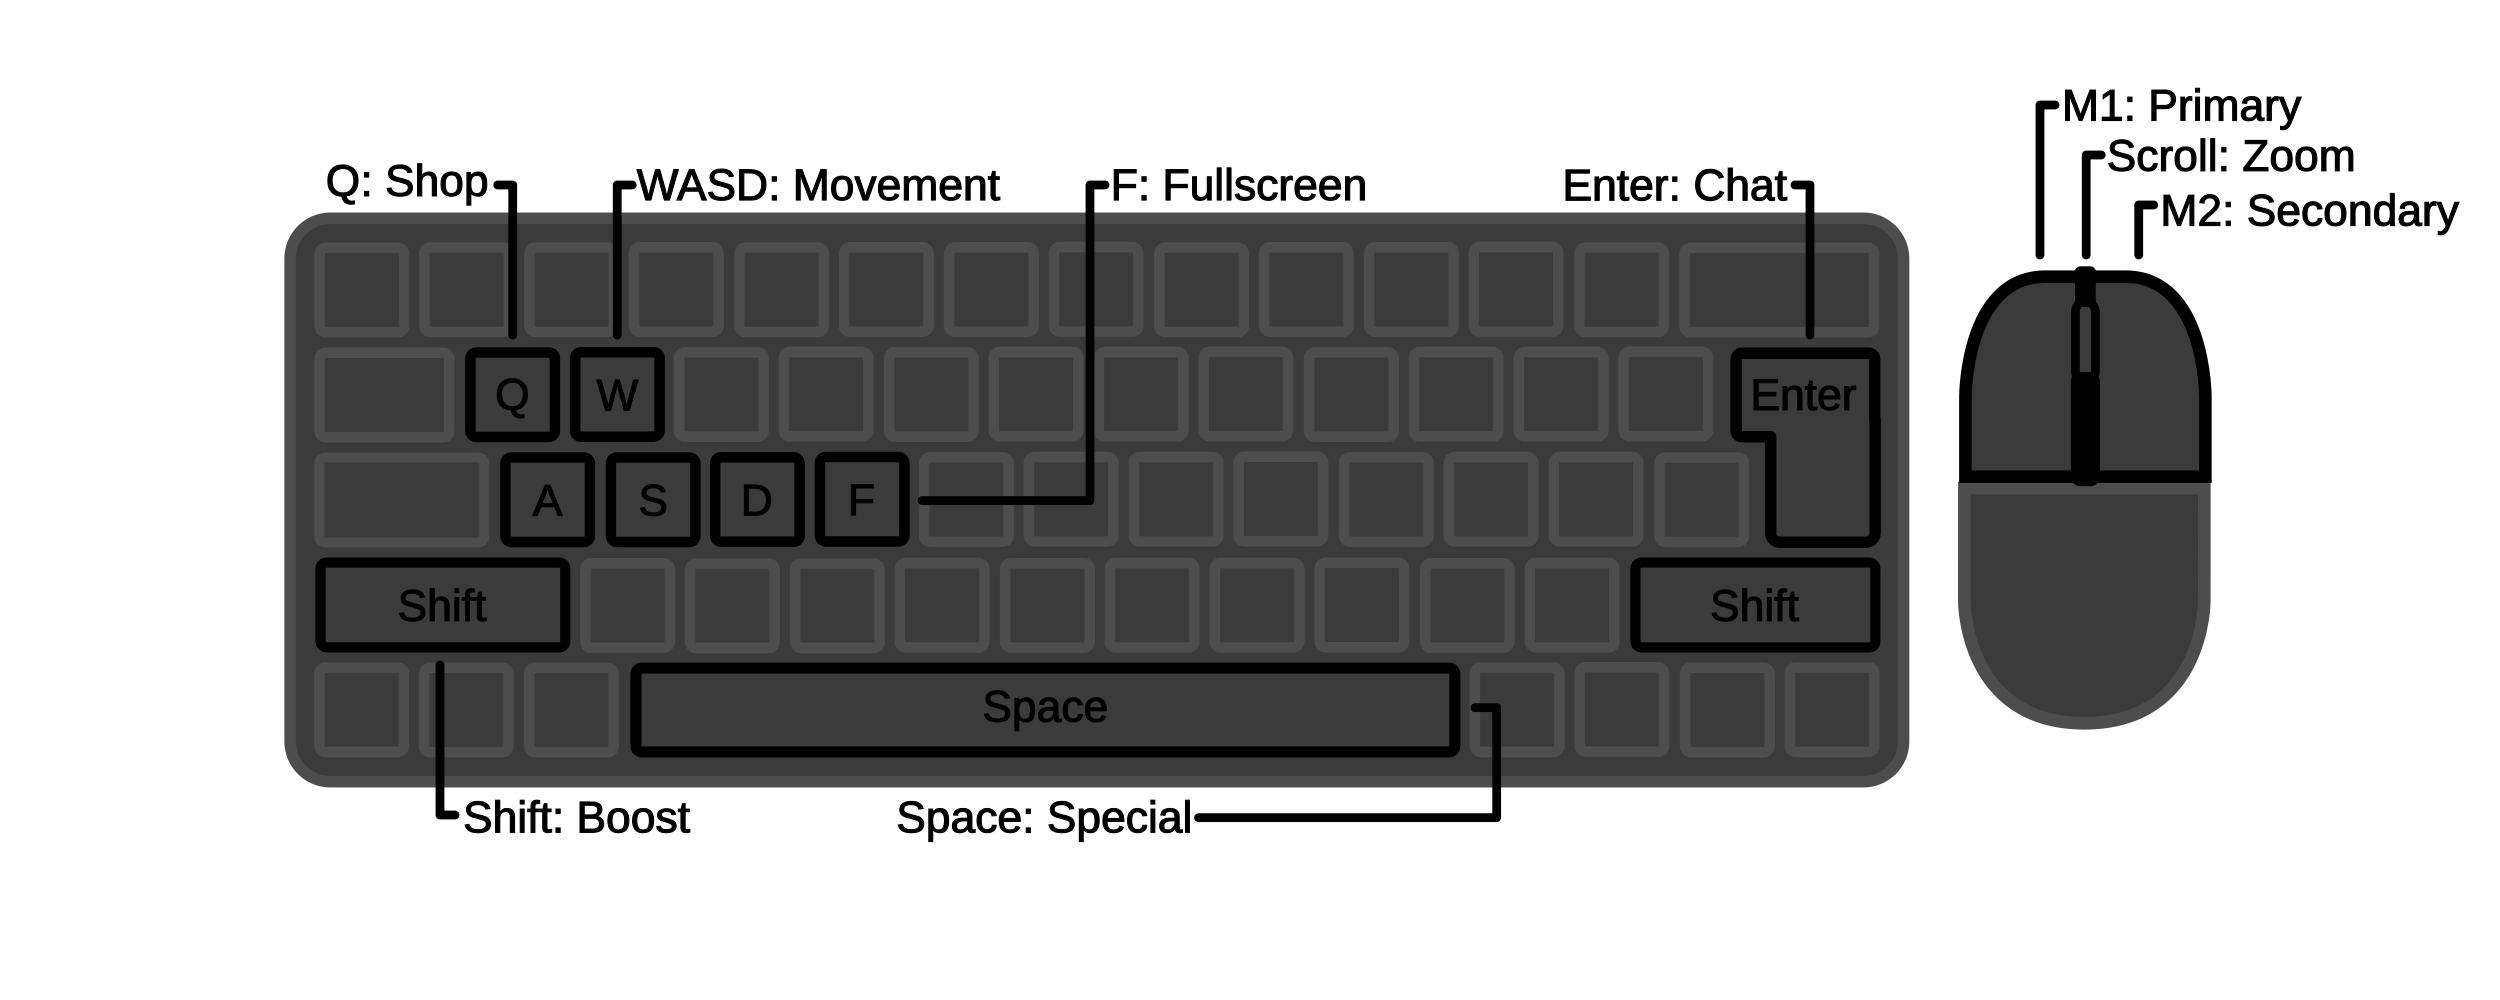
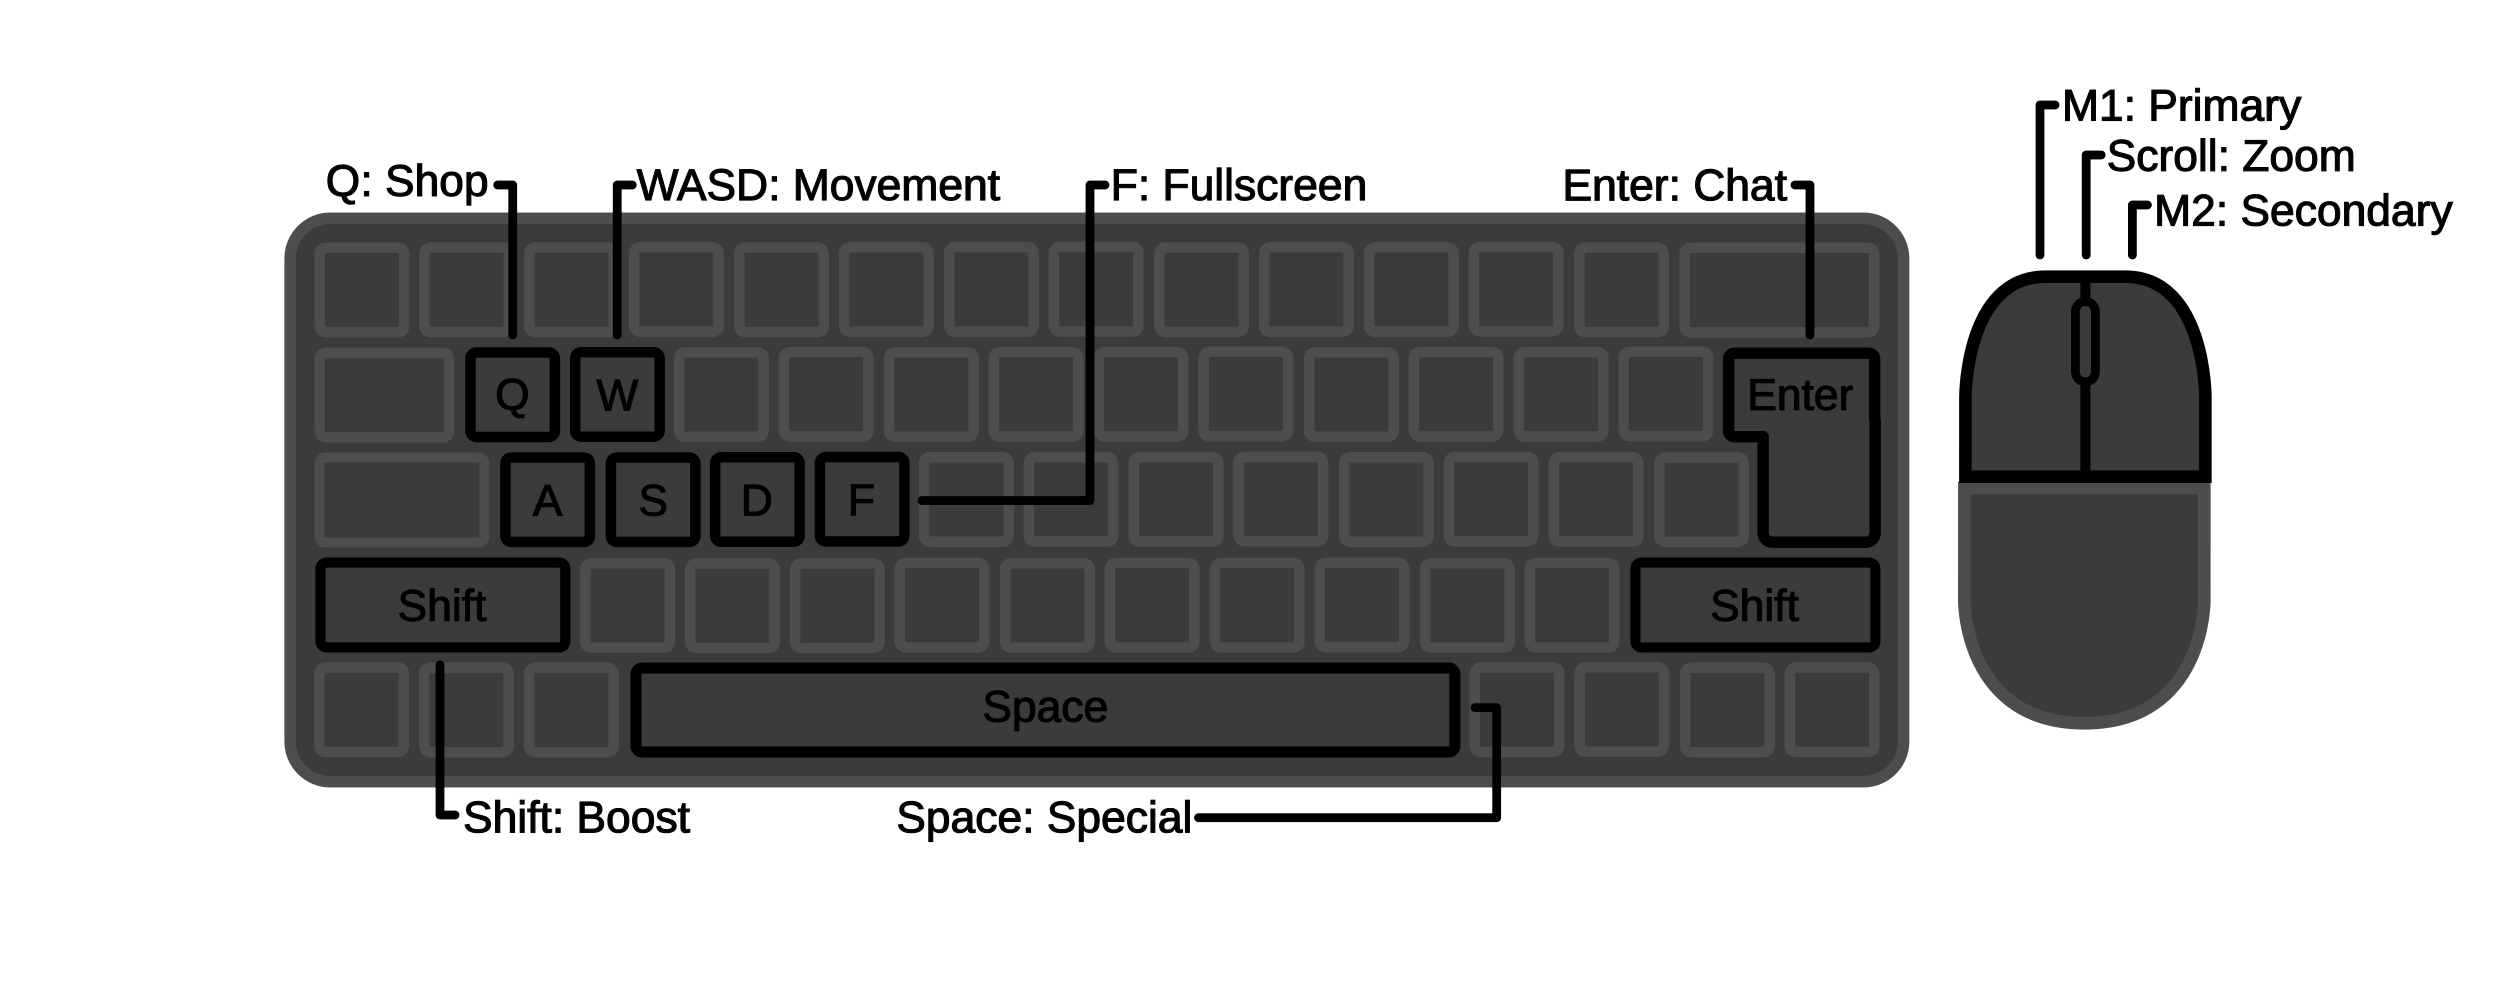
<svg xmlns="http://www.w3.org/2000/svg" width="500" height="200" viewBox="0 0 132.292 52.917" version="1.1" id="svg8">
  <defs id="defs2" />
  <g id="layer1" transform="translate(0,-240.6437)">
    <rect style="opacity:1;fill:#000000;fill-opacity:0.769;fill-rule:nonzero;stroke:#4d4d4d;stroke-width:0.609;stroke-linecap:butt;stroke-linejoin:round;stroke-miterlimit:4;stroke-dasharray:none;stroke-dashoffset:0;stroke-opacity:1;paint-order:markers fill stroke" id="rect897" width="85.38" height="29.818" x="15.352" y="252.193" ry="2.13" />
    <rect style="opacity:1;fill:none;fill-opacity:1;fill-rule:nonzero;stroke:#4d4d4d;stroke-width:0.556;stroke-linecap:butt;stroke-linejoin:round;stroke-miterlimit:4;stroke-dasharray:none;stroke-dashoffset:0;stroke-opacity:1;paint-order:markers fill stroke" id="rect897-0" width="4.471" height="4.471" x="16.913" y="253.754" ry="0.319" />
    <rect style="opacity:1;fill:none;fill-opacity:1;fill-rule:nonzero;stroke:#4d4d4d;stroke-width:0.556;stroke-linecap:butt;stroke-linejoin:round;stroke-miterlimit:4;stroke-dasharray:none;stroke-dashoffset:0;stroke-opacity:1;paint-order:markers fill stroke" id="rect897-0-1" width="4.471" height="4.471" x="22.456" y="253.741" ry="0.319" />
    <rect style="opacity:1;fill:none;fill-opacity:1;fill-rule:nonzero;stroke:#4d4d4d;stroke-width:0.556;stroke-linecap:butt;stroke-linejoin:round;stroke-miterlimit:4;stroke-dasharray:none;stroke-dashoffset:0;stroke-opacity:1;paint-order:markers fill stroke" id="rect897-0-2" width="4.471" height="4.471" x="28.012" y="253.741" ry="0.319" />
    <rect style="opacity:1;fill:none;fill-opacity:1;fill-rule:nonzero;stroke:#4d4d4d;stroke-width:0.556;stroke-linecap:butt;stroke-linejoin:round;stroke-miterlimit:4;stroke-dasharray:none;stroke-dashoffset:0;stroke-opacity:1;paint-order:markers fill stroke" id="rect897-0-1-2" width="4.471" height="4.471" x="33.555" y="253.727" ry="0.319" />
    <rect style="opacity:1;fill:none;fill-opacity:1;fill-rule:nonzero;stroke:#4d4d4d;stroke-width:0.556;stroke-linecap:butt;stroke-linejoin:round;stroke-miterlimit:4;stroke-dasharray:none;stroke-dashoffset:0;stroke-opacity:1;paint-order:markers fill stroke" id="rect897-0-3" width="4.471" height="4.471" x="39.124" y="253.741" ry="0.319" />
    <rect style="opacity:1;fill:none;fill-opacity:1;fill-rule:nonzero;stroke:#4d4d4d;stroke-width:0.556;stroke-linecap:butt;stroke-linejoin:round;stroke-miterlimit:4;stroke-dasharray:none;stroke-dashoffset:0;stroke-opacity:1;paint-order:markers fill stroke" id="rect897-0-1-5" width="4.471" height="4.471" x="44.667" y="253.727" ry="0.319" />
    <rect style="opacity:1;fill:none;fill-opacity:1;fill-rule:nonzero;stroke:#4d4d4d;stroke-width:0.556;stroke-linecap:butt;stroke-linejoin:round;stroke-miterlimit:4;stroke-dasharray:none;stroke-dashoffset:0;stroke-opacity:1;paint-order:markers fill stroke" id="rect897-0-2-0" width="4.471" height="4.471" x="50.224" y="253.727" ry="0.319" />
    <rect style="opacity:1;fill:none;fill-opacity:1;fill-rule:nonzero;stroke:#4d4d4d;stroke-width:0.556;stroke-linecap:butt;stroke-linejoin:round;stroke-miterlimit:4;stroke-dasharray:none;stroke-dashoffset:0;stroke-opacity:1;paint-order:markers fill stroke" id="rect897-0-1-2-2" width="4.471" height="4.471" x="55.767" y="253.714" ry="0.319" />
    <rect style="opacity:1;fill:none;fill-opacity:1;fill-rule:nonzero;stroke:#4d4d4d;stroke-width:0.556;stroke-linecap:butt;stroke-linejoin:round;stroke-miterlimit:4;stroke-dasharray:none;stroke-dashoffset:0;stroke-opacity:1;paint-order:markers fill stroke" id="rect897-0-3-1" width="4.471" height="4.471" x="61.349" y="253.741" ry="0.319" />
    <rect style="opacity:1;fill:none;fill-opacity:1;fill-rule:nonzero;stroke:#4d4d4d;stroke-width:0.556;stroke-linecap:butt;stroke-linejoin:round;stroke-miterlimit:4;stroke-dasharray:none;stroke-dashoffset:0;stroke-opacity:1;paint-order:markers fill stroke" id="rect897-0-1-5-0" width="4.471" height="4.471" x="66.892" y="253.727" ry="0.319" />
    <rect style="opacity:1;fill:none;fill-opacity:1;fill-rule:nonzero;stroke:#4d4d4d;stroke-width:0.556;stroke-linecap:butt;stroke-linejoin:round;stroke-miterlimit:4;stroke-dasharray:none;stroke-dashoffset:0;stroke-opacity:1;paint-order:markers fill stroke" id="rect897-0-2-0-2" width="4.471" height="4.471" x="72.449" y="253.727" ry="0.319" />
    <rect style="opacity:1;fill:none;fill-opacity:1;fill-rule:nonzero;stroke:#4d4d4d;stroke-width:0.556;stroke-linecap:butt;stroke-linejoin:round;stroke-miterlimit:4;stroke-dasharray:none;stroke-dashoffset:0;stroke-opacity:1;paint-order:markers fill stroke" id="rect897-0-1-2-2-7" width="4.471" height="4.471" x="77.992" y="253.714" ry="0.319" />
    <rect style="opacity:1;fill:none;fill-opacity:1;fill-rule:nonzero;stroke:#4d4d4d;stroke-width:0.556;stroke-linecap:butt;stroke-linejoin:round;stroke-miterlimit:4;stroke-dasharray:none;stroke-dashoffset:0;stroke-opacity:1;paint-order:markers fill stroke" id="rect897-0-1-2-2-7-7" width="4.471" height="4.471" x="83.574" y="253.741" ry="0.319" />
    <rect style="opacity:1;fill:none;fill-opacity:1;fill-rule:nonzero;stroke:#4d4d4d;stroke-width:0.554;stroke-linecap:butt;stroke-linejoin:round;stroke-miterlimit:4;stroke-dasharray:none;stroke-dashoffset:0;stroke-opacity:1;paint-order:markers fill stroke" id="rect897-0-1-2-2-7-7-2" width="10.03" height="4.474" x="89.143" y="253.753" ry="0.32" />
    <rect style="opacity:1;fill:none;fill-opacity:1;fill-rule:nonzero;stroke:#4d4d4d;stroke-width:0.556;stroke-linecap:butt;stroke-linejoin:round;stroke-miterlimit:4;stroke-dasharray:none;stroke-dashoffset:0;stroke-opacity:1;paint-order:markers fill stroke" id="rect897-0-2-8" width="4.471" height="4.471" x="35.936" y="259.284" ry="0.319" />
    <rect style="opacity:1;fill:none;fill-opacity:1;fill-rule:nonzero;stroke:#4d4d4d;stroke-width:0.556;stroke-linecap:butt;stroke-linejoin:round;stroke-miterlimit:4;stroke-dasharray:none;stroke-dashoffset:0;stroke-opacity:1;paint-order:markers fill stroke" id="rect897-0-1-2-0" width="4.471" height="4.471" x="41.479" y="259.27" ry="0.319" />
    <rect style="opacity:1;fill:none;fill-opacity:1;fill-rule:nonzero;stroke:#4d4d4d;stroke-width:0.556;stroke-linecap:butt;stroke-linejoin:round;stroke-miterlimit:4;stroke-dasharray:none;stroke-dashoffset:0;stroke-opacity:1;paint-order:markers fill stroke" id="rect897-0-3-7" width="4.471" height="4.471" x="47.049" y="259.284" ry="0.319" />
    <rect style="opacity:1;fill:none;fill-opacity:1;fill-rule:nonzero;stroke:#4d4d4d;stroke-width:0.556;stroke-linecap:butt;stroke-linejoin:round;stroke-miterlimit:4;stroke-dasharray:none;stroke-dashoffset:0;stroke-opacity:1;paint-order:markers fill stroke" id="rect897-0-1-5-6" width="4.471" height="4.471" x="52.592" y="259.27" ry="0.319" />
    <rect style="opacity:1;fill:none;fill-opacity:1;fill-rule:nonzero;stroke:#4d4d4d;stroke-width:0.556;stroke-linecap:butt;stroke-linejoin:round;stroke-miterlimit:4;stroke-dasharray:none;stroke-dashoffset:0;stroke-opacity:1;paint-order:markers fill stroke" id="rect897-0-2-0-3" width="4.471" height="4.471" x="58.148" y="259.27" ry="0.319" />
    <rect style="opacity:1;fill:none;fill-opacity:1;fill-rule:nonzero;stroke:#4d4d4d;stroke-width:0.556;stroke-linecap:butt;stroke-linejoin:round;stroke-miterlimit:4;stroke-dasharray:none;stroke-dashoffset:0;stroke-opacity:1;paint-order:markers fill stroke" id="rect897-0-1-2-2-8" width="4.471" height="4.471" x="63.691" y="259.257" ry="0.319" />
    <rect style="opacity:1;fill:none;fill-opacity:1;fill-rule:nonzero;stroke:#4d4d4d;stroke-width:0.556;stroke-linecap:butt;stroke-linejoin:round;stroke-miterlimit:4;stroke-dasharray:none;stroke-dashoffset:0;stroke-opacity:1;paint-order:markers fill stroke" id="rect897-0-3-1-7" width="4.471" height="4.471" x="69.274" y="259.284" ry="0.319" />
    <rect style="opacity:1;fill:none;fill-opacity:1;fill-rule:nonzero;stroke:#4d4d4d;stroke-width:0.556;stroke-linecap:butt;stroke-linejoin:round;stroke-miterlimit:4;stroke-dasharray:none;stroke-dashoffset:0;stroke-opacity:1;paint-order:markers fill stroke" id="rect897-0-1-5-0-8" width="4.471" height="4.471" x="74.817" y="259.27" ry="0.319" />
    <rect style="opacity:1;fill:none;fill-opacity:1;fill-rule:nonzero;stroke:#4d4d4d;stroke-width:0.556;stroke-linecap:butt;stroke-linejoin:round;stroke-miterlimit:4;stroke-dasharray:none;stroke-dashoffset:0;stroke-opacity:1;paint-order:markers fill stroke" id="rect897-0-2-0-2-3" width="4.471" height="4.471" x="80.373" y="259.27" ry="0.319" />
    <rect style="opacity:1;fill:none;fill-opacity:1;fill-rule:nonzero;stroke:#4d4d4d;stroke-width:0.556;stroke-linecap:butt;stroke-linejoin:round;stroke-miterlimit:4;stroke-dasharray:none;stroke-dashoffset:0;stroke-opacity:1;paint-order:markers fill stroke" id="rect897-0-1-2-2-7-5" width="4.471" height="4.471" x="85.916" y="259.257" ry="0.319" />
    <rect style="opacity:1;fill:none;fill-opacity:1;fill-rule:nonzero;stroke:#4d4d4d;stroke-width:0.556;stroke-linecap:butt;stroke-linejoin:round;stroke-miterlimit:4;stroke-dasharray:none;stroke-dashoffset:0;stroke-opacity:1;paint-order:markers fill stroke" id="rect897-0-1-2-2-7-7-7" width="4.471" height="4.471" x="87.808" y="264.853" ry="0.319" />
    <rect style="opacity:1;fill:none;fill-opacity:1;fill-rule:nonzero;stroke:#4d4d4d;stroke-width:0.556;stroke-linecap:butt;stroke-linejoin:round;stroke-miterlimit:4;stroke-dasharray:none;stroke-dashoffset:0;stroke-opacity:1;paint-order:markers fill stroke" id="rect897-0-3-7-5" width="4.471" height="4.471" x="48.901" y="264.84" ry="0.319" />
    <rect style="opacity:1;fill:none;fill-opacity:1;fill-rule:nonzero;stroke:#4d4d4d;stroke-width:0.556;stroke-linecap:butt;stroke-linejoin:round;stroke-miterlimit:4;stroke-dasharray:none;stroke-dashoffset:0;stroke-opacity:1;paint-order:markers fill stroke" id="rect897-0-1-5-6-0" width="4.471" height="4.471" x="54.444" y="264.827" ry="0.319" />
    <rect style="opacity:1;fill:none;fill-opacity:1;fill-rule:nonzero;stroke:#4d4d4d;stroke-width:0.556;stroke-linecap:butt;stroke-linejoin:round;stroke-miterlimit:4;stroke-dasharray:none;stroke-dashoffset:0;stroke-opacity:1;paint-order:markers fill stroke" id="rect897-0-2-0-3-7" width="4.471" height="4.471" x="60" y="264.827" ry="0.319" />
    <rect style="opacity:1;fill:none;fill-opacity:1;fill-rule:nonzero;stroke:#4d4d4d;stroke-width:0.556;stroke-linecap:butt;stroke-linejoin:round;stroke-miterlimit:4;stroke-dasharray:none;stroke-dashoffset:0;stroke-opacity:1;paint-order:markers fill stroke" id="rect897-0-1-2-2-8-1" width="4.471" height="4.471" x="65.543" y="264.813" ry="0.319" />
    <rect style="opacity:1;fill:none;fill-opacity:1;fill-rule:nonzero;stroke:#4d4d4d;stroke-width:0.556;stroke-linecap:butt;stroke-linejoin:round;stroke-miterlimit:4;stroke-dasharray:none;stroke-dashoffset:0;stroke-opacity:1;paint-order:markers fill stroke" id="rect897-0-3-1-7-8" width="4.471" height="4.471" x="71.126" y="264.84" ry="0.319" />
    <rect style="opacity:1;fill:none;fill-opacity:1;fill-rule:nonzero;stroke:#4d4d4d;stroke-width:0.556;stroke-linecap:butt;stroke-linejoin:round;stroke-miterlimit:4;stroke-dasharray:none;stroke-dashoffset:0;stroke-opacity:1;paint-order:markers fill stroke" id="rect897-0-1-5-0-8-5" width="4.471" height="4.471" x="76.669" y="264.827" ry="0.319" />
    <rect style="opacity:1;fill:none;fill-opacity:1;fill-rule:nonzero;stroke:#4d4d4d;stroke-width:0.556;stroke-linecap:butt;stroke-linejoin:round;stroke-miterlimit:4;stroke-dasharray:none;stroke-dashoffset:0;stroke-opacity:1;paint-order:markers fill stroke" id="rect897-0-2-0-2-3-2" width="4.471" height="4.471" x="82.225" y="264.827" ry="0.319" />
    <rect style="opacity:1;fill:none;fill-opacity:1;fill-rule:nonzero;stroke:#4d4d4d;stroke-width:0.556;stroke-linecap:butt;stroke-linejoin:round;stroke-miterlimit:4;stroke-dasharray:none;stroke-dashoffset:0;stroke-opacity:1;paint-order:markers fill stroke" id="rect897-0-37-0-5" width="4.471" height="4.471" x="30.975" y="-274.921" ry="0.319" transform="scale(1,-1)" />
    <rect style="opacity:1;fill:none;fill-opacity:1;fill-rule:nonzero;stroke:#4d4d4d;stroke-width:0.556;stroke-linecap:butt;stroke-linejoin:round;stroke-miterlimit:4;stroke-dasharray:none;stroke-dashoffset:0;stroke-opacity:1;paint-order:markers fill stroke" id="rect897-0-1-55-8-2" width="4.471" height="4.471" x="36.518" y="-274.934" ry="0.319" transform="scale(1,-1)" />
    <rect style="opacity:1;fill:none;fill-opacity:1;fill-rule:nonzero;stroke:#4d4d4d;stroke-width:0.556;stroke-linecap:butt;stroke-linejoin:round;stroke-miterlimit:4;stroke-dasharray:none;stroke-dashoffset:0;stroke-opacity:1;paint-order:markers fill stroke" id="rect897-0-2-8-9-8" width="4.471" height="4.471" x="42.075" y="-274.934" ry="0.319" transform="scale(1,-1)" />
    <rect style="opacity:1;fill:none;fill-opacity:1;fill-rule:nonzero;stroke:#4d4d4d;stroke-width:0.556;stroke-linecap:butt;stroke-linejoin:round;stroke-miterlimit:4;stroke-dasharray:none;stroke-dashoffset:0;stroke-opacity:1;paint-order:markers fill stroke" id="rect897-0-1-2-0-7-8" width="4.471" height="4.471" x="47.618" y="270.436" ry="0.319" />
    <rect style="opacity:1;fill:none;fill-opacity:1;fill-rule:nonzero;stroke:#4d4d4d;stroke-width:0.556;stroke-linecap:butt;stroke-linejoin:round;stroke-miterlimit:4;stroke-dasharray:none;stroke-dashoffset:0;stroke-opacity:1;paint-order:markers fill stroke" id="rect897-0-3-7-5-6" width="4.471" height="4.471" x="53.187" y="270.449" ry="0.319" />
    <rect style="opacity:1;fill:none;fill-opacity:1;fill-rule:nonzero;stroke:#4d4d4d;stroke-width:0.556;stroke-linecap:butt;stroke-linejoin:round;stroke-miterlimit:4;stroke-dasharray:none;stroke-dashoffset:0;stroke-opacity:1;paint-order:markers fill stroke" id="rect897-0-1-5-6-0-2" width="4.471" height="4.471" x="58.73" y="270.436" ry="0.319" />
    <rect style="opacity:1;fill:none;fill-opacity:1;fill-rule:nonzero;stroke:#4d4d4d;stroke-width:0.556;stroke-linecap:butt;stroke-linejoin:round;stroke-miterlimit:4;stroke-dasharray:none;stroke-dashoffset:0;stroke-opacity:1;paint-order:markers fill stroke" id="rect897-0-2-0-3-7-9" width="4.471" height="4.471" x="64.286" y="270.436" ry="0.319" />
    <rect style="opacity:1;fill:none;fill-opacity:1;fill-rule:nonzero;stroke:#4d4d4d;stroke-width:0.556;stroke-linecap:butt;stroke-linejoin:round;stroke-miterlimit:4;stroke-dasharray:none;stroke-dashoffset:0;stroke-opacity:1;paint-order:markers fill stroke" id="rect897-0-1-2-2-8-1-2" width="4.471" height="4.471" x="69.829" y="270.423" ry="0.319" />
    <rect style="opacity:1;fill:none;fill-opacity:1;fill-rule:nonzero;stroke:#4d4d4d;stroke-width:0.556;stroke-linecap:butt;stroke-linejoin:round;stroke-miterlimit:4;stroke-dasharray:none;stroke-dashoffset:0;stroke-opacity:1;paint-order:markers fill stroke" id="rect897-0-3-1-7-8-7" width="4.471" height="4.471" x="75.412" y="270.449" ry="0.319" />
    <rect style="opacity:1;fill:none;fill-opacity:1;fill-rule:nonzero;stroke:#4d4d4d;stroke-width:0.556;stroke-linecap:butt;stroke-linejoin:round;stroke-miterlimit:4;stroke-dasharray:none;stroke-dashoffset:0;stroke-opacity:1;paint-order:markers fill stroke" id="rect897-0-1-5-0-8-5-5" width="4.471" height="4.471" x="80.955" y="270.436" ry="0.319" />
    <rect style="opacity:1;fill:none;fill-opacity:1;fill-rule:nonzero;stroke:#4d4d4d;stroke-width:0.555;stroke-linecap:butt;stroke-linejoin:round;stroke-miterlimit:4;stroke-dasharray:none;stroke-dashoffset:0;stroke-opacity:1;paint-order:markers fill stroke" id="rect897-0-1-2-2-7-7-2-1" width="6.853" height="4.472" x="16.912" y="259.31" ry="0.319" />
    <rect style="opacity:1;fill:none;fill-opacity:1;fill-rule:nonzero;stroke:#4d4d4d;stroke-width:0.527;stroke-linecap:butt;stroke-linejoin:round;stroke-miterlimit:4;stroke-dasharray:none;stroke-dashoffset:0;stroke-opacity:1;paint-order:markers fill stroke" id="rect897-0-1-2-2-7-7-2-1-4" width="8.733" height="4.5" x="16.898" y="264.852" ry="0.321" />
    <rect style="opacity:1;fill:none;fill-opacity:1;fill-rule:nonzero;stroke:#4d4d4d;stroke-width:0.556;stroke-linecap:butt;stroke-linejoin:round;stroke-miterlimit:4;stroke-dasharray:none;stroke-dashoffset:0;stroke-opacity:1;paint-order:markers fill stroke" id="rect897-0-37-0-5-3" width="4.471" height="4.471" x="16.899" y="-280.437" ry="0.319" transform="scale(1,-1)" />
    <rect style="opacity:1;fill:none;fill-opacity:1;fill-rule:nonzero;stroke:#4d4d4d;stroke-width:0.556;stroke-linecap:butt;stroke-linejoin:round;stroke-miterlimit:4;stroke-dasharray:none;stroke-dashoffset:0;stroke-opacity:1;paint-order:markers fill stroke" id="rect897-0-1-55-8-2-3" width="4.471" height="4.471" x="22.442" y="-280.45" ry="0.319" transform="scale(1,-1)" />
    <rect style="opacity:1;fill:none;fill-opacity:1;fill-rule:nonzero;stroke:#4d4d4d;stroke-width:0.556;stroke-linecap:butt;stroke-linejoin:round;stroke-miterlimit:4;stroke-dasharray:none;stroke-dashoffset:0;stroke-opacity:1;paint-order:markers fill stroke" id="rect897-0-2-8-9-8-7" width="4.471" height="4.471" x="27.999" y="-280.45" ry="0.319" transform="scale(1,-1)" />
    <rect style="opacity:1;fill:none;fill-opacity:1;fill-rule:nonzero;stroke:#4d4d4d;stroke-width:0.556;stroke-linecap:butt;stroke-linejoin:round;stroke-miterlimit:4;stroke-dasharray:none;stroke-dashoffset:0;stroke-opacity:1;paint-order:markers fill stroke" id="rect897-0-2-0-3-7-9-3" width="4.471" height="4.471" x="78.045" y="275.966" ry="0.319" />
    <rect style="opacity:1;fill:none;fill-opacity:1;fill-rule:nonzero;stroke:#4d4d4d;stroke-width:0.556;stroke-linecap:butt;stroke-linejoin:round;stroke-miterlimit:4;stroke-dasharray:none;stroke-dashoffset:0;stroke-opacity:1;paint-order:markers fill stroke" id="rect897-0-1-2-2-8-1-2-8" width="4.471" height="4.471" x="83.588" y="275.952" ry="0.319" />
    <rect style="opacity:1;fill:none;fill-opacity:1;fill-rule:nonzero;stroke:#4d4d4d;stroke-width:0.556;stroke-linecap:butt;stroke-linejoin:round;stroke-miterlimit:4;stroke-dasharray:none;stroke-dashoffset:0;stroke-opacity:1;paint-order:markers fill stroke" id="rect897-0-3-1-7-8-7-1" width="4.471" height="4.471" x="89.17" y="275.979" ry="0.319" />
    <rect style="opacity:1;fill:none;fill-opacity:1;fill-rule:nonzero;stroke:#4d4d4d;stroke-width:0.556;stroke-linecap:butt;stroke-linejoin:round;stroke-miterlimit:4;stroke-dasharray:none;stroke-dashoffset:0;stroke-opacity:1;paint-order:markers fill stroke" id="rect897-0-1-5-0-8-5-5-9" width="4.471" height="4.471" x="94.713" y="275.966" ry="0.319" />
    <g id="g3596" transform="translate(15.04729,-11.2871)" style="stroke:#4d4d4d">
      <path id="path3533" d="m 88.9,283.771 c 0,0 0,6.433 6.348,6.433 6.348,0 6.348,-6.433 6.348,-6.433 l 0.002,-6.015 H 88.902 Z" style="fill:#000000;fill-opacity:0.769;stroke:#4d4d4d;stroke-width:0.669;stroke-linecap:butt;stroke-linejoin:miter;stroke-miterlimit:4;stroke-dasharray:none;stroke-opacity:1" />
      <path id="path3537" d="m 88.9,277.156 h 12.7 v -4.233 c 0,0 0,-6.35 -4.233,-6.35 h -4.233 c -4.233,0 -4.233,6.35 -4.233,6.35 z" style="fill:#000000;fill-opacity:0.769;stroke:none;stroke-width:0.665;stroke-linecap:butt;stroke-linejoin:miter;stroke-miterlimit:4;stroke-dasharray:none;stroke-opacity:1" />
    </g>
    <g transform="translate(-3.7455893e-4,-2.7099926e-4)" id="g6600" style="stroke:#000000">
      <g id="g3715" transform="translate(15.10287,-11.24483)" style="stroke:#000000">
        <rect style="opacity:1;fill:none;fill-opacity:1;fill-rule:nonzero;stroke:#000000;stroke-width:0.556;stroke-linecap:butt;stroke-linejoin:round;stroke-miterlimit:4;stroke-dasharray:none;stroke-dashoffset:0;stroke-opacity:1;paint-order:markers fill stroke" id="rect897-0-37-0" width="4.471" height="4.471" x="11.642" y="276.098" ry="0.319" />
        <g id="g3596-4" transform="translate(0,-0.04228877)" style="stroke:#000000">
          <g id="g3676" style="stroke:#000000">
            <rect ry="0.319" y="270.542" x="9.79" height="4.471" width="4.471" id="rect897-0-37" style="opacity:1;fill:none;fill-opacity:1;fill-rule:nonzero;stroke:#000000;stroke-width:0.556;stroke-linecap:butt;stroke-linejoin:round;stroke-miterlimit:4;stroke-dasharray:none;stroke-dashoffset:0;stroke-opacity:1;paint-order:markers fill stroke" transform="translate(0,0.04228936)" />
            <rect ry="0.319" y="270.528" x="15.333" height="4.471" width="4.471" id="rect897-0-1-55" style="opacity:1;fill:none;fill-opacity:1;fill-rule:nonzero;stroke:#000000;stroke-width:0.556;stroke-linecap:butt;stroke-linejoin:round;stroke-miterlimit:4;stroke-dasharray:none;stroke-dashoffset:0;stroke-opacity:1;paint-order:markers fill stroke" transform="translate(0,0.04228936)" />
            <rect ry="0.319" y="276.085" x="22.741" height="4.471" width="4.471" id="rect897-0-2-8-9" style="opacity:1;fill:none;fill-opacity:1;fill-rule:nonzero;stroke:#000000;stroke-width:0.556;stroke-linecap:butt;stroke-linejoin:round;stroke-miterlimit:4;stroke-dasharray:none;stroke-dashoffset:0;stroke-opacity:1;paint-order:markers fill stroke" transform="translate(0,0.04228936)" />
            <rect ry="0.319" y="276.071" x="28.284" height="4.471" width="4.471" id="rect897-0-1-2-0-7" style="opacity:1;fill:none;fill-opacity:1;fill-rule:nonzero;stroke:#000000;stroke-width:0.556;stroke-linecap:butt;stroke-linejoin:round;stroke-miterlimit:4;stroke-dasharray:none;stroke-dashoffset:0;stroke-opacity:1;paint-order:markers fill stroke" transform="translate(0,0.04228936)" />
            <rect ry="0.321" y="281.659" x="1.857" height="4.488" width="12.954" id="rect897-0-1-2-2-7-7-2-1-4-1" style="opacity:1;fill:none;fill-opacity:1;fill-rule:nonzero;stroke:#000000;stroke-width:0.54;stroke-linecap:butt;stroke-linejoin:round;stroke-miterlimit:4;stroke-dasharray:none;stroke-dashoffset:0;stroke-opacity:1;paint-order:markers fill stroke" transform="translate(0,0.04228936)" />
            <rect ry="0.321" y="281.656" x="71.44" height="4.494" width="12.696" id="rect897-0-1-2-2-7-7-2-1-4-1-7" style="opacity:1;fill:none;fill-opacity:1;fill-rule:nonzero;stroke:#000000;stroke-width:0.534;stroke-linecap:butt;stroke-linejoin:round;stroke-miterlimit:4;stroke-dasharray:none;stroke-dashoffset:0;stroke-opacity:1;paint-order:markers fill stroke" transform="translate(0,0.04228936)" />
-             <path id="rect897-0-1-2-2-7-5-0" d="m 77.084,270.58 c -0.175,0 -0.316,0.141 -0.316,0.316 v 3.789 c 0,0.175 0.141,0.316 0.316,0.316 h 1.512 v 5.087 c 0,0.274 0.22,0.494 0.494,0.494 h 4.54 c 0.274,0 0.494,-0.22 0.494,-0.494 v -5.929 c 0,-0.052 -0.01,-0.101 -0.025,-0.148 v -3.115 c 0,-0.175 -0.141,-0.316 -0.316,-0.316 z" style="opacity:1;fill:none;fill-opacity:1;fill-rule:nonzero;stroke:#000000;stroke-width:0.606;stroke-linecap:butt;stroke-linejoin:round;stroke-miterlimit:4;stroke-dasharray:none;stroke-dashoffset:0;stroke-opacity:1;paint-order:markers fill stroke" transform="translate(0,0.04228936)" />
+             <path id="rect897-0-1-2-2-7-5-0" d="m 76.684,270.58 c -0.175,0 -0.316,0.141 -0.316,0.316 v 3.789 c 0,0.175 0.141,0.316 0.316,0.316 h 1.512 v 5.087 c 0,0.274 0.22,0.494 0.494,0.494 h 4.94 c 0.274,0 0.494,-0.22 0.494,-0.494 v -5.929 c 0,-0.052 -0.01,-0.101 -0.025,-0.148 v -3.115 c 0,-0.175 -0.141,-0.316 -0.316,-0.316 z" style="opacity:1;fill:none;fill-opacity:1;fill-rule:nonzero;stroke:#000000;stroke-width:0.606;stroke-linecap:butt;stroke-linejoin:round;stroke-miterlimit:4;stroke-dasharray:none;stroke-dashoffset:0;stroke-opacity:1;paint-order:markers fill stroke" transform="translate(0,0.04228936)" />
            <rect transform="matrix(1,0,0,-1,0,0.04228936)" ry="0.317" y="-291.68" x="18.55" height="4.44" width="43.334" id="rect897-0-2-8-9-8-7-0" style="opacity:1;fill:none;fill-opacity:1;fill-rule:nonzero;stroke:#000000;stroke-width:0.587;stroke-linecap:butt;stroke-linejoin:round;stroke-miterlimit:4;stroke-dasharray:none;stroke-dashoffset:0;stroke-opacity:1;paint-order:markers fill stroke" />
            <rect ry="0.319" y="276.098" x="17.224" height="4.471" width="4.471" id="rect897-0-2-8-9-1" style="opacity:1;fill:none;fill-opacity:1;fill-rule:nonzero;stroke:#000000;stroke-width:0.556;stroke-linecap:butt;stroke-linejoin:round;stroke-miterlimit:4;stroke-dasharray:none;stroke-dashoffset:0;stroke-opacity:1;paint-order:markers fill stroke" transform="translate(0,0.04228936)" />
            <path style="fill:none;fill-opacity:0.769;stroke:#000000;stroke-width:0.665;stroke-linecap:butt;stroke-linejoin:miter;stroke-miterlimit:4;stroke-dasharray:none;stroke-opacity:1" d="m 88.9,277.156 h 12.7 v -4.233 c 0,0 0,-6.35 -4.233,-6.35 h -4.233 c -4.233,0 -4.233,6.35 -4.233,6.35 z" id="path3537-4" />
          </g>
          <path id="path3556" d="m 94.721,268.425 c 0,0 0,-0.529 0.529,-0.529 0.529,0 0.529,0.529 0.529,0.529 v 3.175 c 0,0 0,0.529 -0.529,0.529 -0.529,0 -0.529,-0.529 -0.529,-0.529 z" style="fill:none;stroke:#000000;stroke-width:0.465;stroke-linecap:butt;stroke-linejoin:miter;stroke-miterlimit:4;stroke-dasharray:none;stroke-opacity:1" />
-           <rect y="266.308" x="94.985" height="1.587" width="0.529" id="rect3574" style="opacity:1;fill:#ffff00;fill-opacity:1;fill-rule:nonzero;stroke:#000000;stroke-width:0.569;stroke-linecap:butt;stroke-linejoin:round;stroke-miterlimit:4;stroke-dasharray:none;stroke-dashoffset:0;stroke-opacity:1;paint-order:markers fill stroke" />
-           <rect y="272.129" x="94.985" height="5.027" width="0.529" id="rect3574-0" style="opacity:1;fill:#ffff00;fill-opacity:1;fill-rule:nonzero;stroke:#000000;stroke-width:1.012;stroke-linecap:butt;stroke-linejoin:round;stroke-miterlimit:4;stroke-dasharray:none;stroke-dashoffset:0;stroke-opacity:1;paint-order:markers fill stroke" />
+           <rect y="266.308" x="94.985" height="1.587" width="0.529" id="rect3574" style="opacity:1;fill:#000000;fill-opacity:1;fill-rule:nonzero;stroke:none;stroke-width:0.569;stroke-linecap:butt;stroke-linejoin:round;stroke-miterlimit:4;stroke-dasharray:none;stroke-dashoffset:0;stroke-opacity:1;paint-order:markers fill stroke" />
+           <rect y="272.129" x="94.985" height="5.027" width="0.529" id="rect3574-0" style="opacity:1;fill:#000000;fill-opacity:1;fill-rule:nonzero;stroke:none;stroke-width:1.012;stroke-linecap:butt;stroke-linejoin:round;stroke-miterlimit:4;stroke-dasharray:none;stroke-dashoffset:0;stroke-opacity:1;paint-order:markers fill stroke" />
        </g>
      </g>
      <g id="g6437" style="stroke:#000000">
        <path style="fill:none;stroke:#000000;stroke-width:0.465;stroke-linecap:round;stroke-linejoin:round;stroke-miterlimit:4;stroke-dasharray:none;stroke-opacity:1" d="m 32.662,258.371 v -7.938 h 0.794" id="path6088" />
        <path style="fill:none;stroke:#000000;stroke-width:0.465;stroke-linecap:round;stroke-linejoin:round;stroke-miterlimit:4;stroke-dasharray:none;stroke-opacity:1" d="m 27.132,258.371 v -7.938 h -0.794" id="path6088-4" />
        <path style="fill:none;stroke:#000000;stroke-width:0.465;stroke-linecap:round;stroke-linejoin:round;stroke-miterlimit:4;stroke-dasharray:none;stroke-opacity:1" d="m 23.283,275.833 v 7.938 h 0.794" id="path6088-4-8" />
        <path style="fill:none;stroke:#000000;stroke-width:0.465;stroke-linecap:round;stroke-linejoin:round;stroke-miterlimit:4;stroke-dasharray:none;stroke-opacity:1" d="m 58.473,250.433 h -0.794 v 16.699 h -8.889" id="path6088-1" />
        <path style="fill:none;stroke:#000000;stroke-width:0.465;stroke-linecap:round;stroke-linejoin:round;stroke-miterlimit:4;stroke-dasharray:none;stroke-opacity:1" d="m 78.052,278.092 h 1.148 v 5.821 H 63.423" id="path6088-4-8-6" />
        <path style="fill:none;stroke:#000000;stroke-width:0.465;stroke-linecap:round;stroke-linejoin:round;stroke-miterlimit:4;stroke-dasharray:none;stroke-opacity:1" d="m 95.779,258.371 v -7.938 h -0.794" id="path6088-4-0" />
        <path style="fill:none;stroke:#000000;stroke-width:0.465;stroke-linecap:round;stroke-linejoin:round;stroke-miterlimit:4;stroke-dasharray:none;stroke-opacity:1" d="m 107.95,254.137 v -7.938 h 0.794" id="path6088-4-0-1" />
-         <path style="fill:none;stroke:#000000;stroke-width:0.465;stroke-linecap:round;stroke-linejoin:round;stroke-miterlimit:4;stroke-dasharray:none;stroke-opacity:1" d="m 113.175,254.137 v -2.646 h 0.794" id="path6088-4-0-1-2" />
+         <path style="fill:none;stroke:#000000;stroke-width:0.465;stroke-linecap:round;stroke-linejoin:round;stroke-miterlimit:4;stroke-dasharray:none;stroke-opacity:1" d="m 112.84,254.137 v -2.646 h 0.794" id="path6088-4-0-1-2" />
        <path style="fill:none;stroke:#000000;stroke-width:0.465;stroke-linecap:round;stroke-linejoin:round;stroke-miterlimit:4;stroke-dasharray:none;stroke-opacity:1" d="m 110.395,254.137 v -5.292 h 0.794" id="path6088-4-0-1-2-7" />
        <g id="g7166" style="fill:#000000;fill-opacity:1">
          <text transform="translate(15.10287,-11.24483)" xml:space="preserve" style="stroke:#000000;font-style:normal;font-variant:normal;font-weight:normal;font-stretch:normal;font-size:2.349px;line-height:1.25;font-family:Arial;-inkscape-font-specification:'Arial, Normal';font-variant-ligatures:normal;font-variant-caps:normal;font-variant-numeric:normal;font-feature-settings:normal;text-align:start;letter-spacing:0px;word-spacing:0px;writing-mode:lr-tb;text-anchor:start;fill:#000000;fill-opacity:1;stroke-width:0.059" x="16.459" y="273.605" id="text2650-9">
            <tspan id="tspan2676" x="16.459" y="273.605" style="font-style:normal;font-variant:normal;font-weight:normal;font-stretch:normal;font-size:2.349px;font-family:Arial;-inkscape-font-specification:'Arial, Normal';font-variant-ligatures:normal;font-variant-caps:normal;font-variant-numeric:normal;font-feature-settings:normal;text-align:start;writing-mode:lr-tb;text-anchor:start;stroke-width:0.059;stroke:#000000;fill:#000000;fill-opacity:1">W</tspan>
          </text>
          <text transform="translate(15.10287,-11.24483)" xml:space="preserve" style="stroke:#000000;font-style:normal;font-variant:normal;font-weight:normal;font-stretch:normal;font-size:2.349px;line-height:1.25;font-family:Arial;-inkscape-font-specification:'Arial, Normal';font-variant-ligatures:normal;font-variant-caps:normal;font-variant-numeric:normal;font-feature-settings:normal;text-align:start;letter-spacing:0px;word-spacing:0px;writing-mode:lr-tb;text-anchor:start;fill:#000000;fill-opacity:1;stroke-width:0.059" x="11.104" y="273.567" id="text2650-9-2">
            <tspan style="stroke-width:0.059;stroke:#000000;fill:#000000;fill-opacity:1" id="tspan2696" x="11.104" y="273.567">Q</tspan>
          </text>
          <text transform="translate(15.10287,-11.24483)" xml:space="preserve" style="stroke:#000000;font-style:normal;font-variant:normal;font-weight:normal;font-stretch:normal;font-size:2.349px;line-height:1.25;font-family:Arial;-inkscape-font-specification:'Arial, Normal';font-variant-ligatures:normal;font-variant-caps:normal;font-variant-numeric:normal;font-feature-settings:normal;text-align:start;letter-spacing:0px;word-spacing:0px;writing-mode:lr-tb;text-anchor:start;fill:#000000;fill-opacity:1;stroke-width:0.059" x="13.094" y="279.174" id="text2650-9-5">
            <tspan style="stroke-width:0.059;stroke:#000000;fill:#000000;fill-opacity:1" id="tspan2740" x="13.094" y="279.174">A</tspan>
          </text>
          <text transform="translate(15.10287,-11.24483)" xml:space="preserve" style="stroke:#000000;font-style:normal;font-variant:normal;font-weight:normal;font-stretch:normal;font-size:2.349px;line-height:1.25;font-family:Arial;-inkscape-font-specification:'Arial, Normal';font-variant-ligatures:normal;font-variant-caps:normal;font-variant-numeric:normal;font-feature-settings:normal;text-align:start;letter-spacing:0px;word-spacing:0px;writing-mode:lr-tb;text-anchor:start;fill:#000000;fill-opacity:1;stroke-width:0.059" x="24.1" y="279.161" id="text2650-9-0">
            <tspan style="stroke-width:0.059;stroke:#000000;fill:#000000;fill-opacity:1" id="tspan2744" x="24.1" y="279.161">D</tspan>
          </text>
          <text transform="translate(15.10287,-11.24483)" xml:space="preserve" style="stroke:#000000;font-style:normal;font-variant:normal;font-weight:normal;font-stretch:normal;font-size:2.349px;line-height:1.25;font-family:Arial;-inkscape-font-specification:'Arial, Normal';font-variant-ligatures:normal;font-variant-caps:normal;font-variant-numeric:normal;font-feature-settings:normal;text-align:start;letter-spacing:0px;word-spacing:0px;writing-mode:lr-tb;text-anchor:start;fill:#000000;fill-opacity:1;stroke-width:0.059" x="18.685" y="279.174" id="text2650-9-20">
            <tspan style="stroke-width:0.059;stroke:#000000;fill:#000000;fill-opacity:1" id="tspan2742" x="18.685" y="279.174">S</tspan>
          </text>
          <text transform="translate(15.10287,-11.24483)" xml:space="preserve" style="stroke:#000000;font-style:normal;font-variant:normal;font-weight:normal;font-stretch:normal;font-size:2.349px;line-height:1.25;font-family:Arial;-inkscape-font-specification:'Arial, Normal';font-variant-ligatures:normal;font-variant-caps:normal;font-variant-numeric:normal;font-feature-settings:normal;text-align:start;letter-spacing:0px;word-spacing:0px;writing-mode:lr-tb;text-anchor:start;fill:#000000;fill-opacity:1;stroke-width:0.059" x="29.76" y="279.148" id="text2650-9-4">
            <tspan style="stroke-width:0.059;stroke:#000000;fill:#000000;fill-opacity:1" id="tspan2746" x="29.76" y="279.148">F</tspan>
          </text>
          <text transform="translate(15.10287,-11.24483)" xml:space="preserve" style="stroke:#000000;font-style:normal;font-variant:normal;font-weight:normal;font-stretch:normal;font-size:2.349px;line-height:1.25;font-family:Arial;-inkscape-font-specification:'Arial, Normal';font-variant-ligatures:normal;font-variant-caps:normal;font-variant-numeric:normal;font-feature-settings:normal;text-align:start;letter-spacing:0px;word-spacing:0px;writing-mode:lr-tb;text-anchor:start;fill:#000000;fill-opacity:1;stroke-width:0.059" x="5.939" y="284.744" id="text2650-9-5-3">
            <tspan style="stroke-width:0.059;stroke:#000000;fill:#000000;fill-opacity:1" id="tspan2766" x="5.939" y="284.744">Shift</tspan>
          </text>
          <text transform="translate(15.10287,-11.24483)" xml:space="preserve" style="stroke:#000000;font-style:normal;font-variant:normal;font-weight:normal;font-stretch:normal;font-size:2.349px;line-height:1.25;font-family:Arial;-inkscape-font-specification:'Arial, Normal';font-variant-ligatures:normal;font-variant-caps:normal;font-variant-numeric:normal;font-feature-settings:normal;text-align:start;letter-spacing:0px;word-spacing:0px;writing-mode:lr-tb;text-anchor:start;fill:#000000;fill-opacity:1;stroke-width:0.059" x="36.881" y="290.081" id="text2650-9-5-3-7">
            <tspan style="stroke-width:0.059;stroke:#000000;fill:#000000;fill-opacity:1" id="tspan2786" x="36.881" y="290.081">Space</tspan>
          </text>
-           <text transform="translate(15.10287,-11.24483)" xml:space="preserve" style="stroke:#000000;font-style:normal;font-variant:normal;font-weight:normal;font-stretch:normal;font-size:2.349px;line-height:1.25;font-family:Arial;-inkscape-font-specification:'Arial, Normal';font-variant-ligatures:normal;font-variant-caps:normal;font-variant-numeric:normal;font-feature-settings:normal;text-align:start;letter-spacing:0px;word-spacing:0px;writing-mode:lr-tb;text-anchor:start;fill:#000000;fill-opacity:1;stroke-width:0.059" x="77.528" y="273.578" id="text2650-9-4-9">
-             <tspan style="stroke-width:0.059;stroke:#000000;fill:#000000;fill-opacity:1" id="tspan2806" x="77.528" y="273.578">Enter</tspan>
+           <text xml:space="preserve" style="font-style:normal;font-variant:normal;font-weight:normal;font-stretch:normal;font-size:2.349px;line-height:1.25;font-family:Arial;-inkscape-font-specification:'Arial, Normal';font-variant-ligatures:normal;font-variant-caps:normal;font-variant-numeric:normal;font-feature-settings:normal;text-align:start;letter-spacing:0px;word-spacing:0px;writing-mode:lr-tb;text-anchor:start;fill:#000000;fill-opacity:1;stroke:#000000;stroke-width:0.059" x="92.46" y="262.333" id="text2650-9-4-9">
+             <tspan style="fill:#000000;fill-opacity:1;stroke:#000000;stroke-width:0.059" id="tspan2806" x="92.46" y="262.333">Enter</tspan>
          </text>
          <text transform="translate(15.10287,-11.24483)" xml:space="preserve" style="stroke:#000000;font-style:normal;font-variant:normal;font-weight:normal;font-stretch:normal;font-size:2.349px;line-height:1.25;font-family:Arial;-inkscape-font-specification:'Arial, Normal';font-variant-ligatures:normal;font-variant-caps:normal;font-variant-numeric:normal;font-feature-settings:normal;text-align:start;letter-spacing:0px;word-spacing:0px;writing-mode:lr-tb;text-anchor:start;fill:#000000;fill-opacity:1;stroke-width:0.059" x="75.392" y="284.744" id="text2650-9-4-1">
            <tspan style="stroke-width:0.059;stroke:#000000;fill:#000000;fill-opacity:1" id="tspan2826" x="75.392" y="284.744">Shift</tspan>
          </text>
          <text id="text2650-9-6" y="251.23" x="33.692" style="font-style:normal;font-variant:normal;font-weight:normal;font-stretch:normal;font-size:2.349px;line-height:1.25;font-family:Arial;-inkscape-font-specification:'Arial, Normal';font-variant-ligatures:normal;font-variant-caps:normal;font-variant-numeric:normal;font-feature-settings:normal;text-align:start;letter-spacing:0px;word-spacing:0px;writing-mode:lr-tb;text-anchor:start;fill:#000000;fill-opacity:1;stroke:#000000;stroke-width:0.059" xml:space="preserve">
            <tspan id="tspan6110" x="33.692" y="251.23">WASD: Movement</tspan>
          </text>
          <text id="text2650-9-6-6" y="251.012" x="17.244" style="font-style:normal;font-variant:normal;font-weight:normal;font-stretch:normal;font-size:2.349px;line-height:1.25;font-family:Arial;-inkscape-font-specification:'Arial, Normal';font-variant-ligatures:normal;font-variant-caps:normal;font-variant-numeric:normal;font-feature-settings:normal;text-align:start;letter-spacing:0px;word-spacing:0px;writing-mode:lr-tb;text-anchor:start;fill:#000000;fill-opacity:1;stroke:#000000;stroke-width:0.059" xml:space="preserve">
            <tspan y="251.012" x="17.244" id="tspan6145">Q: Shop</tspan>
          </text>
          <text id="text2650-9-6-6-1" y="284.694" x="24.505" style="font-style:normal;font-variant:normal;font-weight:normal;font-stretch:normal;font-size:2.349px;line-height:1.25;font-family:Arial;-inkscape-font-specification:'Arial, Normal';font-variant-ligatures:normal;font-variant-caps:normal;font-variant-numeric:normal;font-feature-settings:normal;text-align:start;letter-spacing:0px;word-spacing:0px;writing-mode:lr-tb;text-anchor:start;fill:#000000;fill-opacity:1;stroke:#000000;stroke-width:0.059" xml:space="preserve">
            <tspan y="284.694" x="24.505" id="tspan6180">Shift: Boost</tspan>
          </text>
          <text id="text2650-9-6-3" y="251.23" x="58.776" style="font-style:normal;font-variant:normal;font-weight:normal;font-stretch:normal;font-size:2.349px;line-height:1.25;font-family:Arial;-inkscape-font-specification:'Arial, Normal';font-variant-ligatures:normal;font-variant-caps:normal;font-variant-numeric:normal;font-feature-settings:normal;text-align:start;letter-spacing:0px;word-spacing:0px;writing-mode:lr-tb;text-anchor:start;fill:#000000;fill-opacity:1;stroke:#000000;stroke-width:0.059" xml:space="preserve">
            <tspan y="251.23" x="58.776" id="tspan6217">F: Fullscreen</tspan>
          </text>
          <text id="text2650-9-6-6-1-6" y="284.694" x="47.431" style="font-style:normal;font-variant:normal;font-weight:normal;font-stretch:normal;font-size:2.349px;line-height:1.25;font-family:Arial;-inkscape-font-specification:'Arial, Normal';font-variant-ligatures:normal;font-variant-caps:normal;font-variant-numeric:normal;font-feature-settings:normal;text-align:start;letter-spacing:0px;word-spacing:0px;writing-mode:lr-tb;text-anchor:start;fill:#000000;fill-opacity:1;stroke:#000000;stroke-width:0.059" xml:space="preserve">
            <tspan y="284.694" x="47.431" id="tspan6388">Space: Special</tspan>
          </text>
          <text id="text2650-9-6-3-1" y="251.244" x="82.683" style="font-style:normal;font-variant:normal;font-weight:normal;font-stretch:normal;font-size:2.349px;line-height:1.25;font-family:Arial;-inkscape-font-specification:'Arial, Normal';font-variant-ligatures:normal;font-variant-caps:normal;font-variant-numeric:normal;font-feature-settings:normal;text-align:start;letter-spacing:0px;word-spacing:0px;writing-mode:lr-tb;text-anchor:start;fill:#000000;fill-opacity:1;stroke:#000000;stroke-width:0.059" xml:space="preserve">
            <tspan y="251.244" x="82.683" id="tspan6297">Enter: Chat</tspan>
          </text>
          <text id="text2650-9-6-3-1-6" y="247.019" x="109.118" style="font-style:normal;font-variant:normal;font-weight:normal;font-stretch:normal;font-size:2.349px;line-height:1.25;font-family:Arial;-inkscape-font-specification:'Arial, Normal';font-variant-ligatures:normal;font-variant-caps:normal;font-variant-numeric:normal;font-feature-settings:normal;text-align:start;letter-spacing:0px;word-spacing:0px;writing-mode:lr-tb;text-anchor:start;fill:#000000;fill-opacity:1;stroke:#000000;stroke-width:0.059" xml:space="preserve">
            <tspan id="tspan6384" x="109.118" y="247.019">M1: Primary</tspan>
          </text>
-           <text id="text2650-9-6-3-1-6-1" y="252.584" x="114.326" style="font-style:normal;font-variant:normal;font-weight:normal;font-stretch:normal;font-size:2.349px;line-height:1.25;font-family:Arial;-inkscape-font-specification:'Arial, Normal';font-variant-ligatures:normal;font-variant-caps:normal;font-variant-numeric:normal;font-feature-settings:normal;text-align:start;letter-spacing:0px;word-spacing:0px;writing-mode:lr-tb;text-anchor:start;fill:#000000;fill-opacity:1;stroke:#000000;stroke-width:0.059" xml:space="preserve">
-             <tspan y="252.584" x="114.326" id="tspan6386">M2: Secondary</tspan>
+           <text id="text2650-9-6-3-1-6-1" y="252.584" x="113.992" style="font-style:normal;font-variant:normal;font-weight:normal;font-stretch:normal;font-size:2.349px;line-height:1.25;font-family:Arial;-inkscape-font-specification:'Arial, Normal';font-variant-ligatures:normal;font-variant-caps:normal;font-variant-numeric:normal;font-feature-settings:normal;text-align:start;letter-spacing:0px;word-spacing:0px;writing-mode:lr-tb;text-anchor:start;fill:#000000;fill-opacity:1;stroke:#000000;stroke-width:0.059" xml:space="preserve">
+             <tspan y="252.584" x="113.992" id="tspan6386">M2: Secondary</tspan>
          </text>
          <text id="text2650-9-6-3-1-6-1-5" y="249.684" x="111.48" style="font-style:normal;font-variant:normal;font-weight:normal;font-stretch:normal;font-size:2.349px;line-height:1.25;font-family:Arial;-inkscape-font-specification:'Arial, Normal';font-variant-ligatures:normal;font-variant-caps:normal;font-variant-numeric:normal;font-feature-settings:normal;text-align:start;letter-spacing:0px;word-spacing:0px;writing-mode:lr-tb;text-anchor:start;fill:#000000;fill-opacity:1;stroke:#000000;stroke-width:0.059" xml:space="preserve">
            <tspan y="249.684" x="111.48" id="tspan6408">Scroll: Zoom</tspan>
          </text>
        </g>
      </g>
    </g>
  </g>
</svg>
